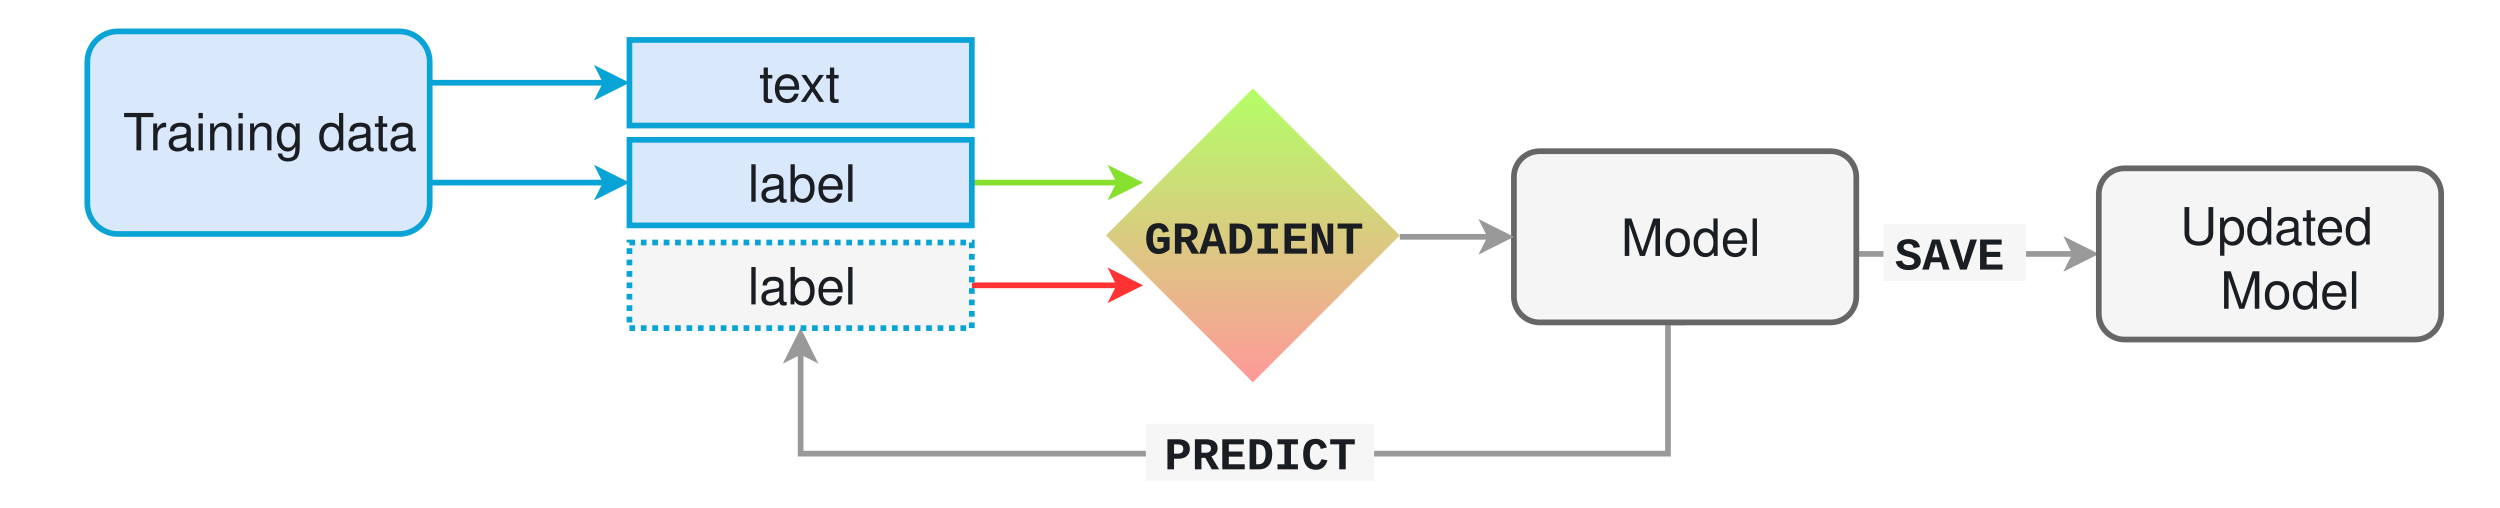
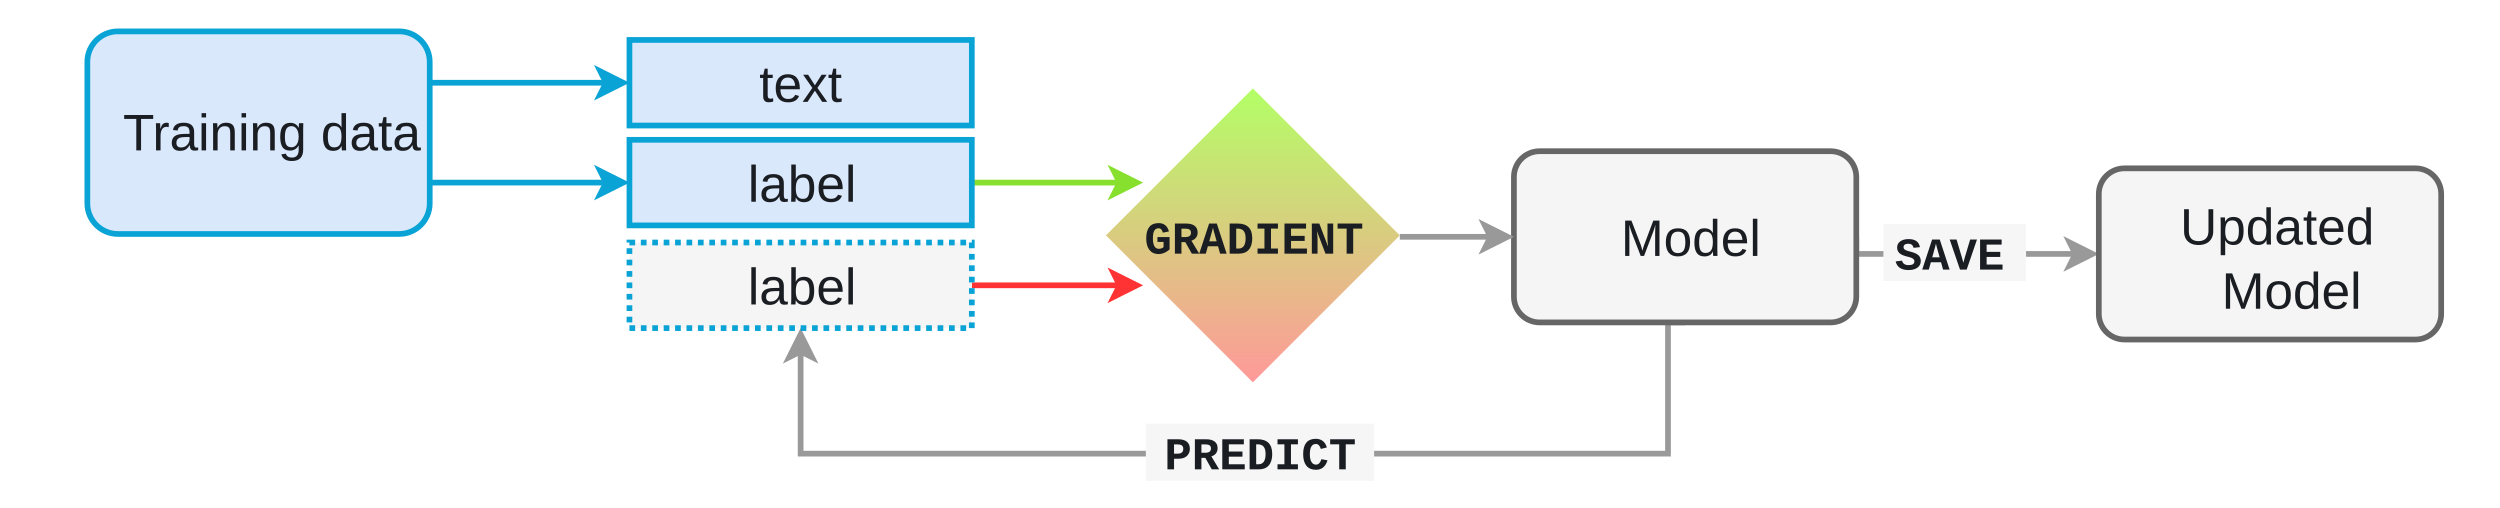
<svg xmlns="http://www.w3.org/2000/svg" class="o-svg" width="827" height="168" viewBox="-10 -10 837 178">
  <style>
-         .svg__training__text { fill: #1a1e23; font: 18px "Source Sans Pro", Tahoma, Helvetica, Arial, sans-serif }
-         .svg__training__text-code {  fill: #1a1e23; font: bold 16px "Source Code Pro", Monaco, "Courier New", monospace }
+         .svg__training__text { fill: #1a1e23; font: 18px Arial, sans-serif }
+         .svg__training__text-code {  fill: #1a1e23; font: bold 16px Menlo, Monaco, Consolas, "Liberation Mono", "Courier New", monospace }
    </style>
  <defs>
    <linearGradient id="a" x1="0%" x2="0%" y1="100%" y2="0%">
      <stop offset="0%" stop-color="#F99" />
      <stop offset="100%" stop-color="#B3FF66" />
    </linearGradient>
  </defs>
  <path fill="none" stroke="#999" stroke-width="2" stroke-miterlimit="10" d="M561 103h-6v46H251v-35.8" />
  <path fill="#999" stroke="#999" stroke-width="2" stroke-miterlimit="10" d="M251 107.2l4 8-4-2-4 2z" />
  <rect fill="#f6f6f6" transform="translate(372 138.5)" width="80" height="20" />
  <text class="svg__training__text-code" dy="1em" transform="translate(378.5 138.5)" width="65" height="16">PREDICT</text>
  <path fill="none" stroke="#999" stroke-width="2" stroke-miterlimit="10" d="M621 73v6h76.8" />
  <path fill="#999" stroke="#999" stroke-width="2" stroke-miterlimit="10" d="M703.8 79l-8 4 2-4-2-4z" />
  <rect fill="#f6f6f6" transform="translate(630.5 68.5)" width="50" height="20" />
  <text class="svg__training__text-code" dy="1em" transform="translate(634.5 68.5)" width="43" height="18">SAVE</text>
  <rect width="120" height="60" x="501" y="43" fill="#f5f5f5" stroke="#666" stroke-width="2" rx="9" ry="9" />
  <text class="svg__training__text" dy="0.9em" transform="translate(538.5 63.5)" width="43" height="18">Model</text>
  <path fill="none" stroke="#09a3d5" stroke-width="2" stroke-miterlimit="10" d="M121 54h61.8" />
  <path fill="#09a3d5" stroke="#09a3d5" stroke-width="2" stroke-miterlimit="10" d="M188.8 54l-8 4 2-4-2-4z" />
  <path fill="none" stroke="#09a3d5" stroke-width="2" stroke-miterlimit="10" d="M121 19h61.8" />
  <path fill="#09a3d5" stroke="#09a3d5" stroke-width="2" stroke-miterlimit="10" d="M188.8 19l-8 4 2-4-2-4z" />
  <rect width="120" height="71" x="1" y="1" fill="#dae8fc" stroke="#09a3d5" stroke-width="2" rx="10.7" ry="10.7" />
  <text class="svg__training__text" dy="0.9em" transform="translate(13.5 26.5)" width="93" height="18">Training data</text>
  <path fill="none" stroke="#87e02d" stroke-width="2" stroke-miterlimit="10" d="M311 54h51.8" />
  <path fill="#87e02d" stroke="#87e02d" stroke-width="2" stroke-miterlimit="10" d="M368.8 54l-8 4 2-4-2-4z" />
  <path fill="#dae8fc" stroke="#09a3d5" stroke-width="2" d="M191 39h120v30H191z" />
  <text class="svg__training__text" dy="0.9em" transform="translate(232.5 44.5)" width="35" height="18">label</text>
  <path fill="none" stroke="#f33" stroke-width="2" stroke-miterlimit="10" d="M311 90h51.8" />
  <path fill="#f33" stroke="#f33" stroke-width="2" stroke-miterlimit="10" d="M368.8 90l-8 4 2-4-2-4z" />
  <path fill="#f5f5f5" stroke="#09a3d5" stroke-width="2" d="M191 75h120v30H191z" stroke-dasharray="2 2" />
  <text class="svg__training__text" dy="0.9em" transform="translate(232.5 80.5)" width="35" height="18">label</text>
  <rect width="120" height="60" x="706" y="49" fill="#f5f5f5" stroke="#666" stroke-width="2" rx="9" ry="9" />
  <text class="svg__training__text" dy="0.9em" transform="translate(734.5 59.5)" width="61" height="38">Updated
        <tspan dy="1.25em" dx="-3.25em">Model</tspan>
  </text>
  <path fill="#dae8fc" stroke="#09a3d5" stroke-width="2" d="M191 4h120v30H191z" />
  <text class="svg__training__text" dy="0.9em" transform="translate(236.5 9.5)" width="27" height="18">text</text>
  <path fill="none" stroke="#999" stroke-width="2" stroke-miterlimit="10" d="M461 73h31.8" />
  <path fill="#999" stroke="#999" stroke-width="2" stroke-miterlimit="10" d="M498.8 73l-8 4 2-4-2-4z" />
  <path fill="url(#a)" d="M409.5 21L461 72.5 409.5 124 358 72.5z" />
  <text class="svg__training__text-code" dy="0.9em" transform="translate(371.5 64.5)" width="67" height="16">GRADIENT</text>
</svg>
